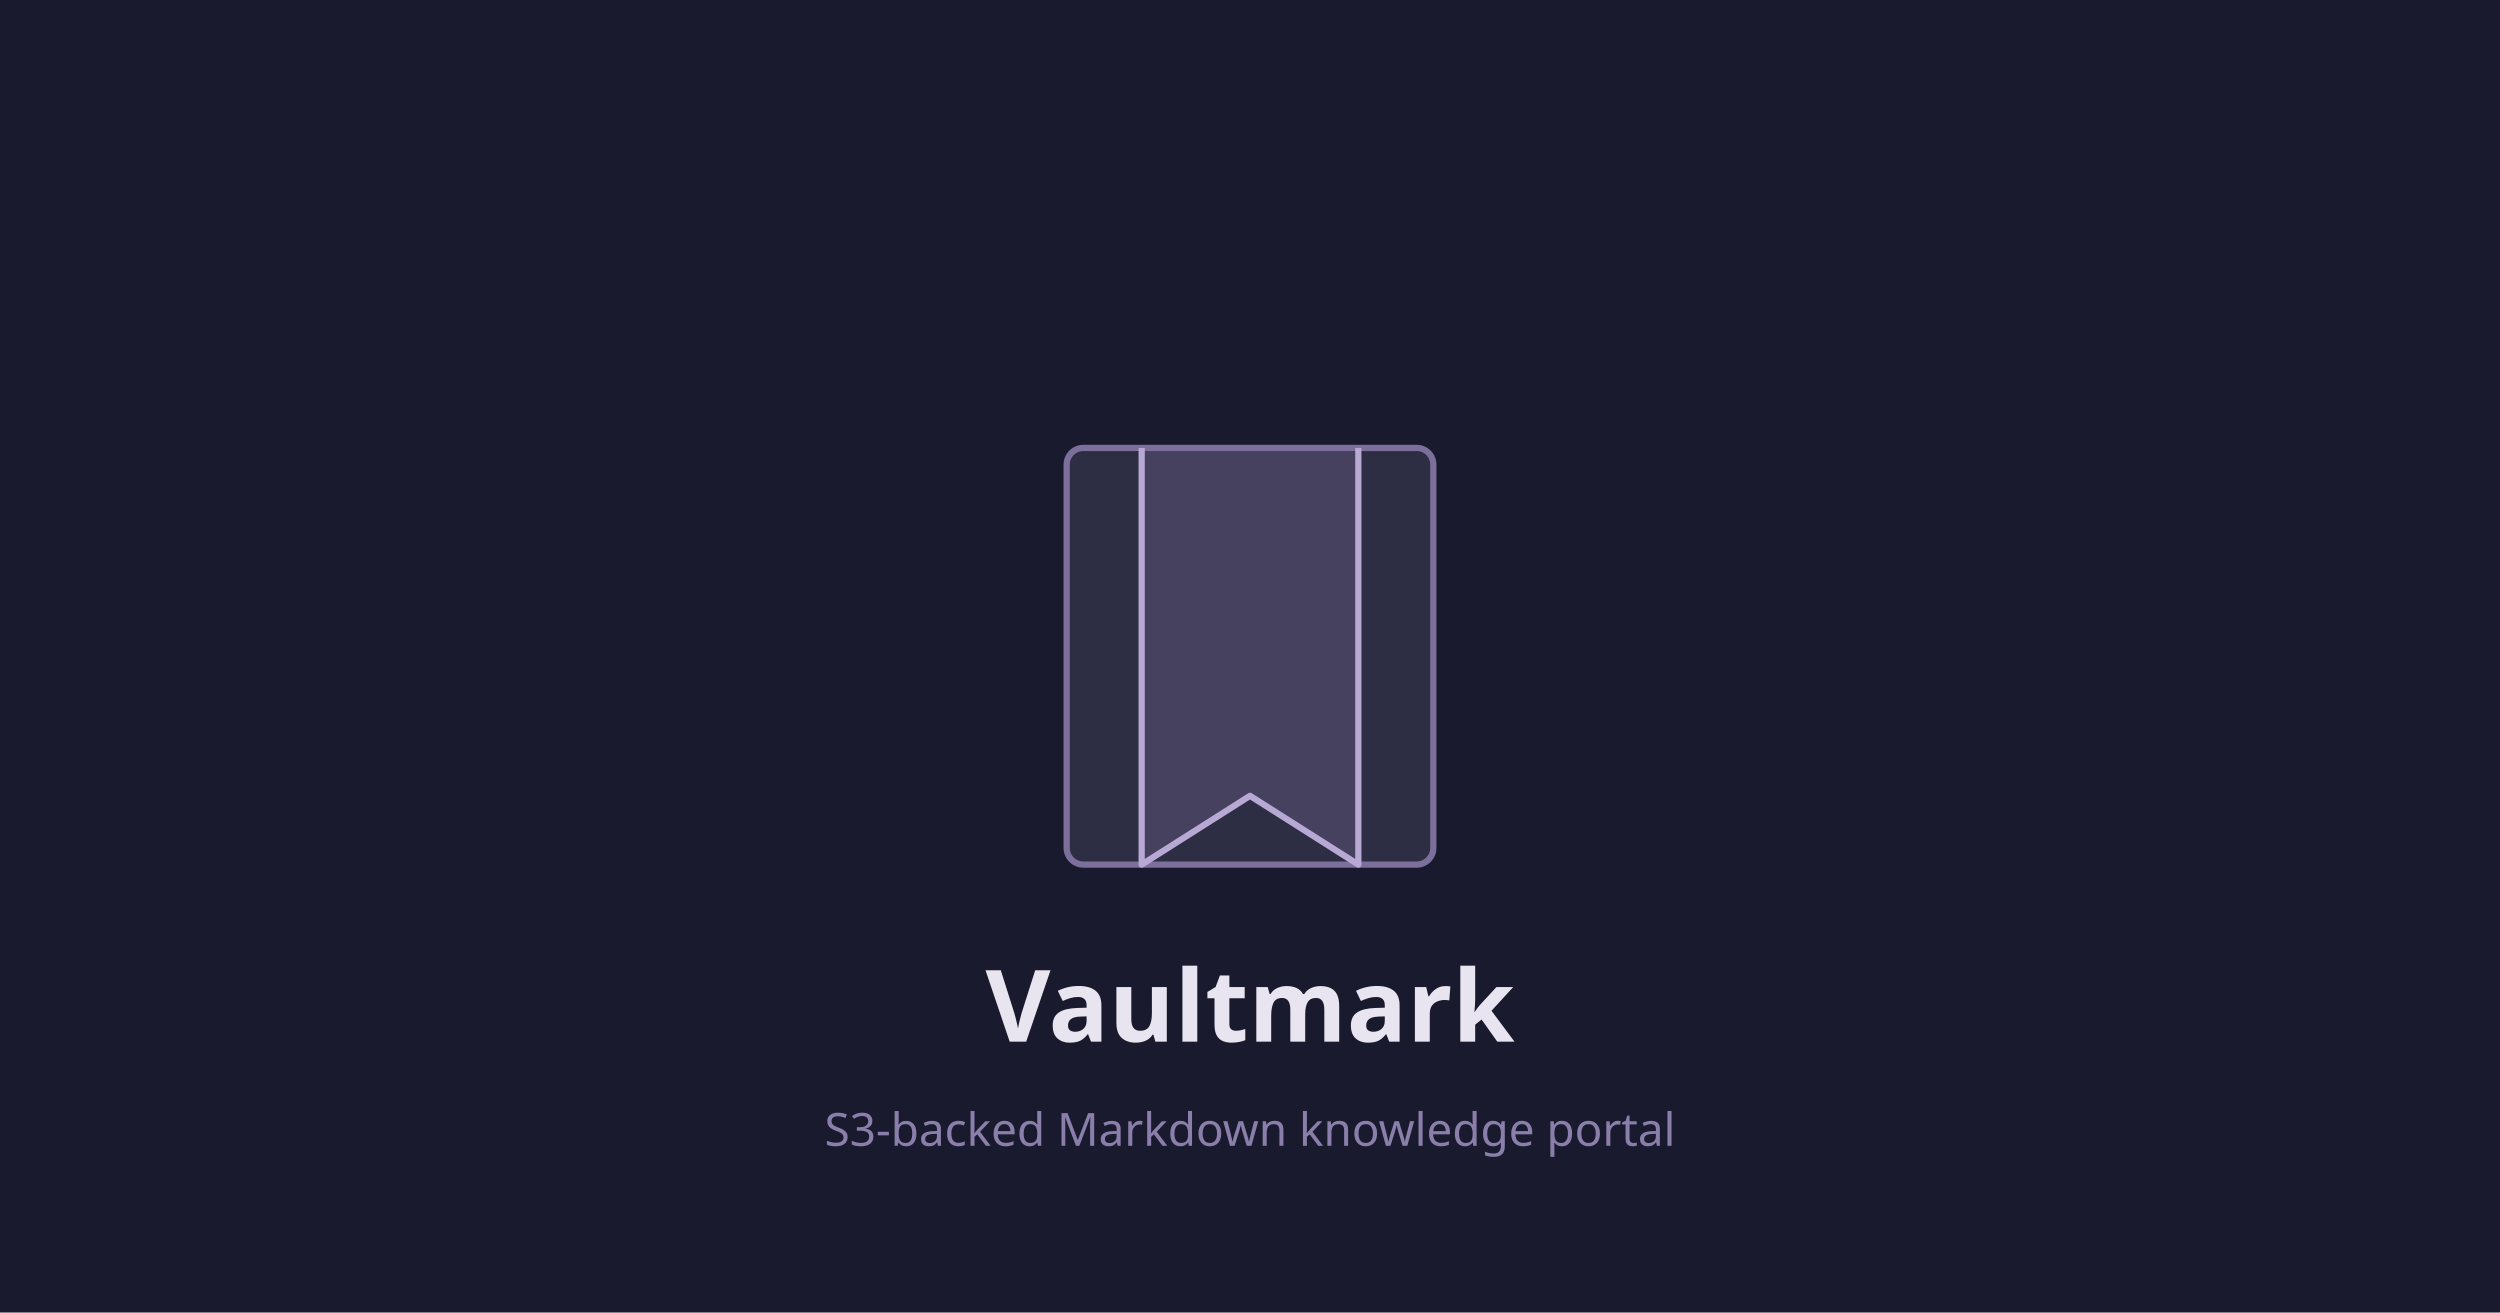
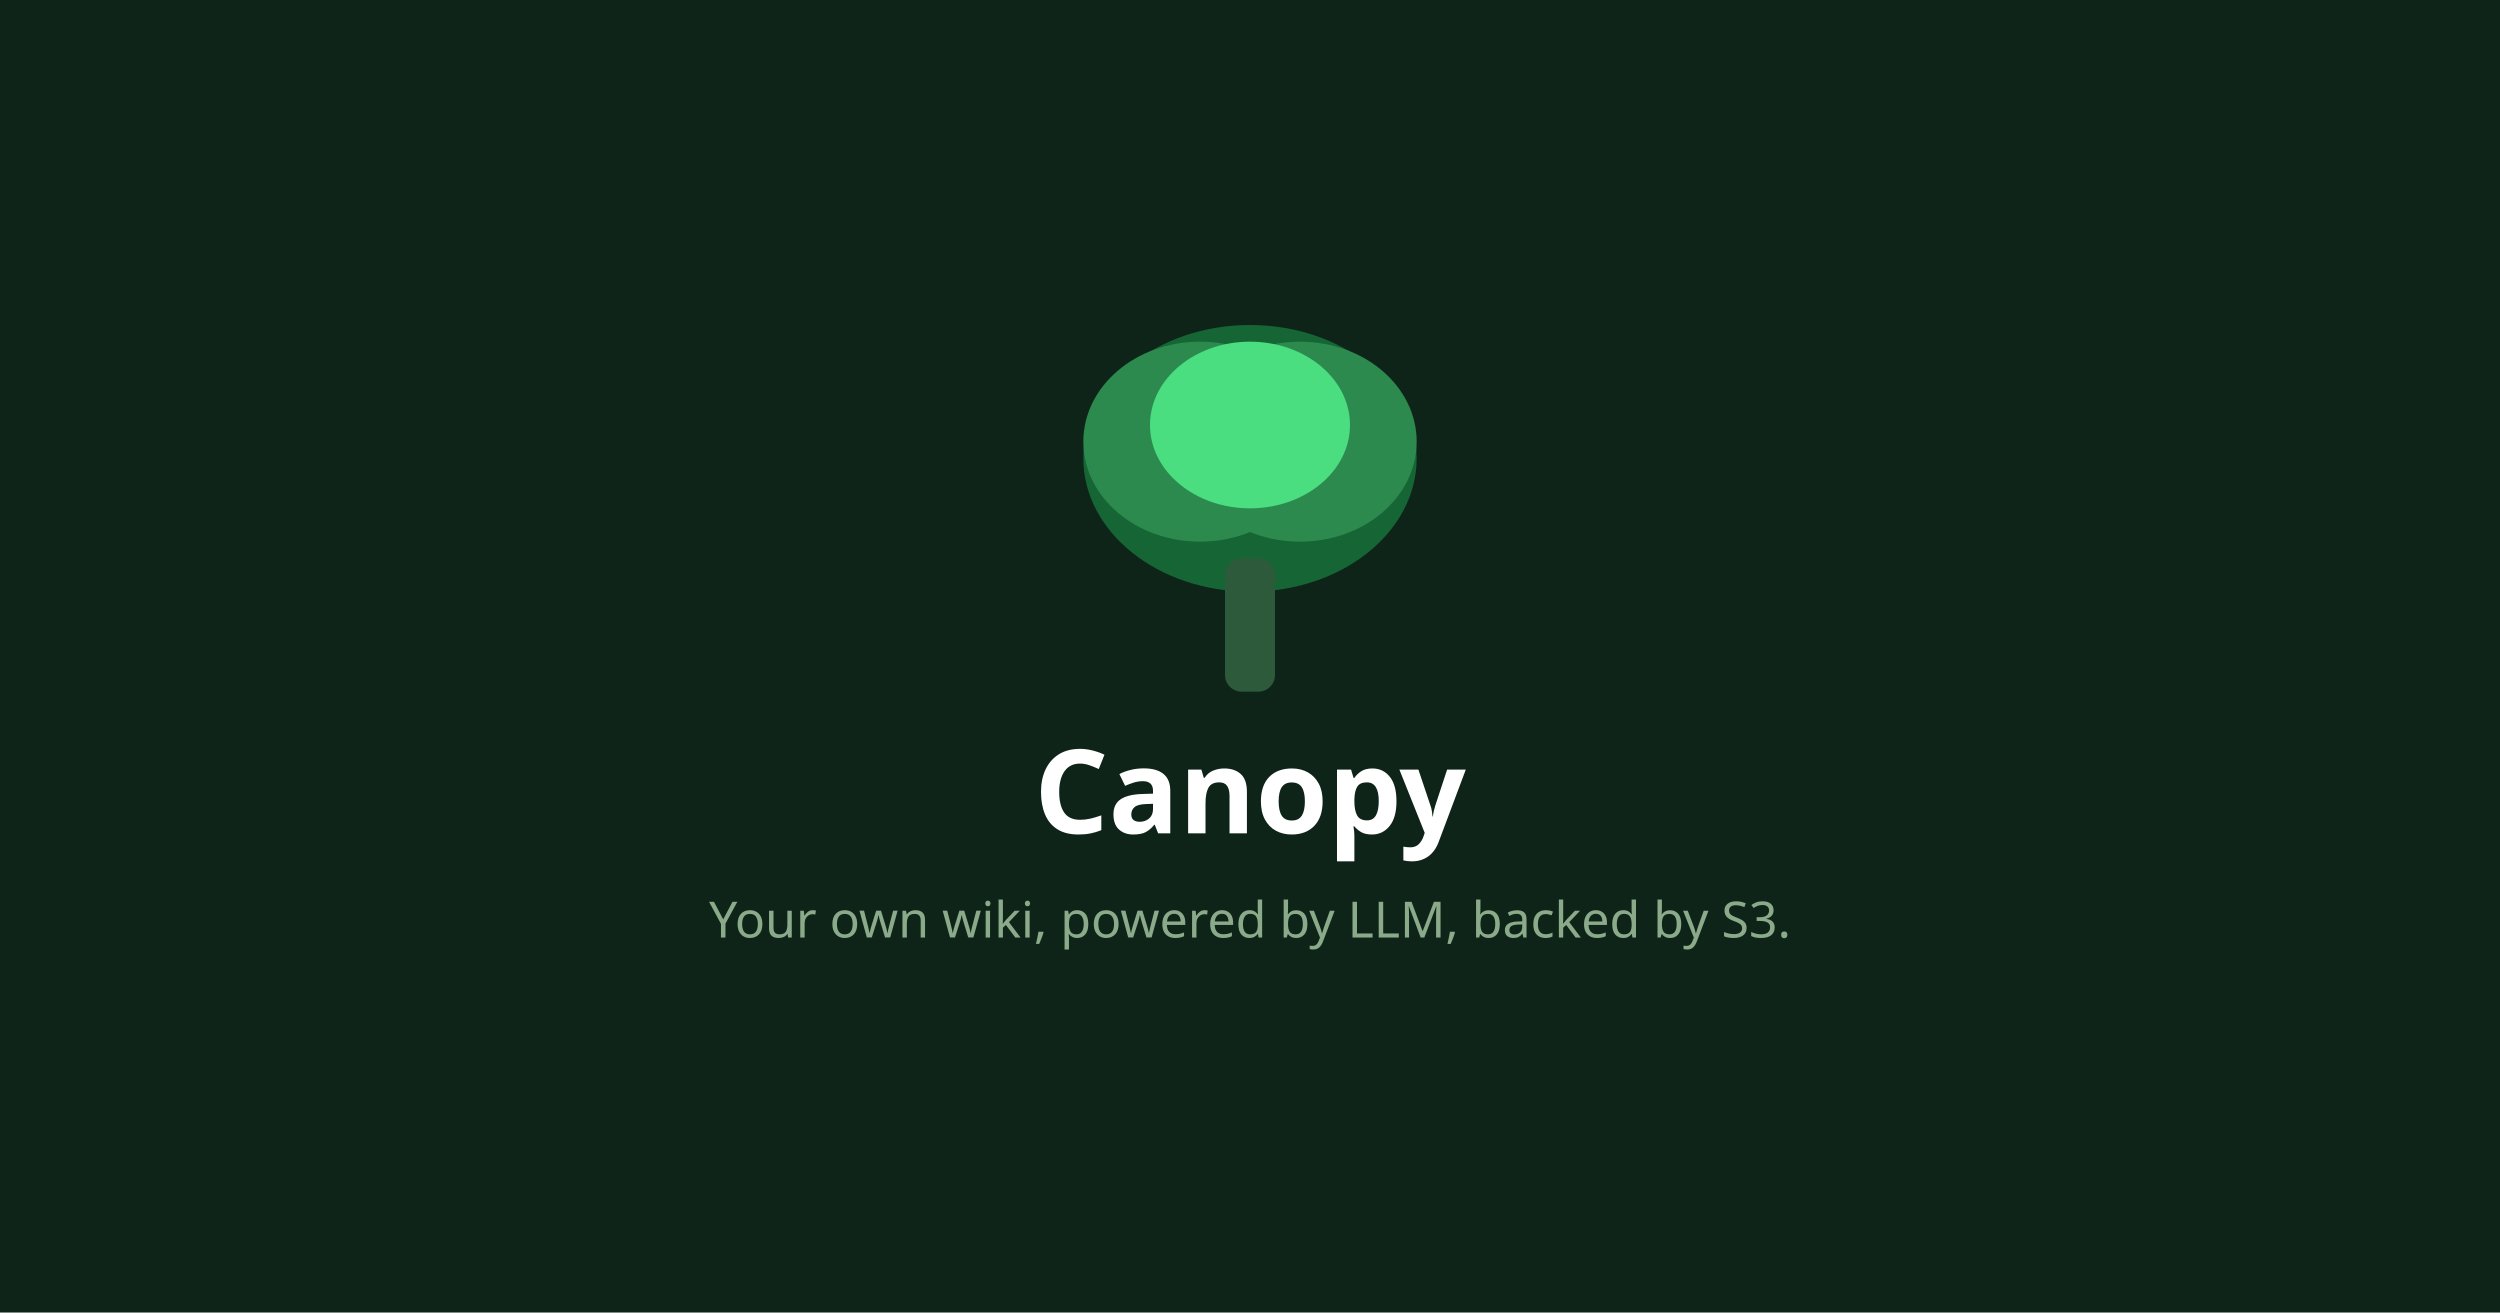
- <svg xmlns="http://www.w3.org/2000/svg" viewBox="0 0 1200 630" fill="none">
-   <rect width="1200" height="630" fill="#1a1a2e" />
-   <path d="M520 215h160a8 8 0 0 1 8 8v184a8 8 0 0 1-8 8H520a8 8 0 0 1-8-8V223a8 8 0 0 1 8-8z" fill="#2d2d44" stroke="#7c6f9b" stroke-width="3" />
-   <path d="M548 215v200l52-33 52 33V215" fill="#7c6f9b" fill-opacity="0.3" stroke="#b8a9d4" stroke-width="3" stroke-linejoin="round" />
-   <text x="600" y="500" text-anchor="middle" font-family="system-ui, sans-serif" font-size="48" font-weight="600" fill="#e8e4f0">Vaultmark</text>
-   <text x="600" y="550" text-anchor="middle" font-family="system-ui, sans-serif" font-size="22" fill="#8a7faa">S3-backed Markdown knowledge portal</text>
+ <svg xmlns="http://www.w3.org/2000/svg" viewBox="0 0 1200 630" width="1200" height="630">
+   <rect width="1200" height="630" fill="#0f2419" />
+   <g transform="translate(600, 220)">
+     <ellipse cx="0" cy="0" rx="80" ry="64" fill="#166534" />
+     <ellipse cx="-24" cy="-8" rx="56" ry="48" fill="#2d8a4e" />
+     <ellipse cx="24" cy="-8" rx="56" ry="48" fill="#2d8a4e" />
+     <ellipse cx="0" cy="-16" rx="48" ry="40" fill="#4ade80" />
+     <rect x="-12" y="48" width="24" height="64" rx="8" fill="#2d5a3a" />
+   </g>
+   <text x="600" y="400" text-anchor="middle" font-family="system-ui, sans-serif" font-weight="600" font-size="56" fill="#ffffff">Canopy</text>
+   <text x="600" y="450" text-anchor="middle" font-family="system-ui, sans-serif" font-weight="400" font-size="24" fill="#8aaa8a">Your own wiki, powered by LLM, backed by S3.</text>
</svg>
